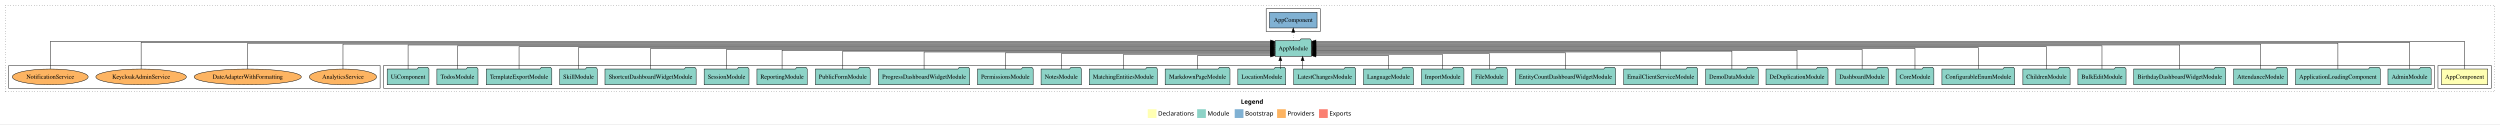
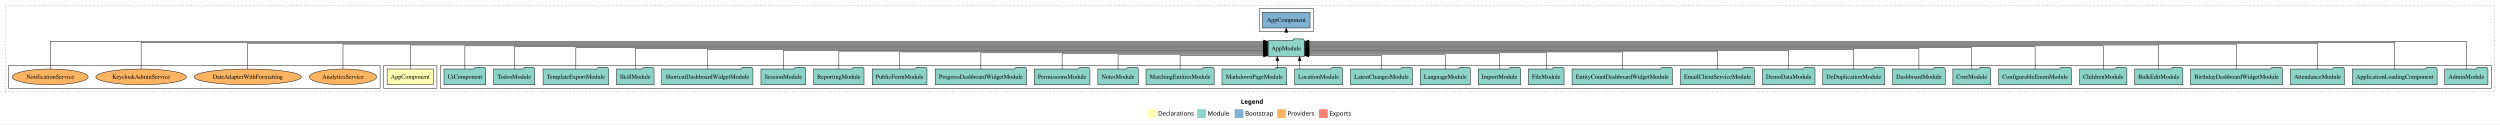
<svg xmlns="http://www.w3.org/2000/svg" width="5722pt" height="284pt" viewBox="0.00 0.00 5722.00 284.00">
  <g id="graph0" class="graph" transform="scale(1 1) rotate(0) translate(4 280)">
    <polygon fill="white" stroke="transparent" points="-4,4 -4,-280 5718,-280 5718,4 -4,4" />
    <text text-anchor="start" x="2836.01" y="-42.4" font-family="Times-12" font-weight="bold" font-size="14.00">Legend</text>
    <polygon fill="#ffffb3" stroke="transparent" points="2623,-10 2623,-30 2643,-30 2643,-10 2623,-10" />
    <text text-anchor="start" x="2646.63" y="-15.4" font-family="Times-12" font-size="14.00">  Declarations</text>
    <polygon fill="#8dd3c7" stroke="transparent" points="2736,-10 2736,-30 2756,-30 2756,-10 2736,-10" />
    <text text-anchor="start" x="2759.73" y="-15.4" font-family="Times-12" font-size="14.00">  Module</text>
    <polygon fill="#80b1d3" stroke="transparent" points="2822,-10 2822,-30 2842,-30 2842,-10 2822,-10" />
    <text text-anchor="start" x="2845.78" y="-15.4" font-family="Times-12" font-size="14.00">  Bootstrap</text>
    <polygon fill="#fdb462" stroke="transparent" points="2919,-10 2919,-30 2939,-30 2939,-10 2919,-10" />
    <text text-anchor="start" x="2942.67" y="-15.4" font-family="Times-12" font-size="14.00">  Providers</text>
    <polygon fill="#fb8072" stroke="transparent" points="3015,-10 3015,-30 3035,-30 3035,-10 3015,-10" />
    <text text-anchor="start" x="3038.73" y="-15.4" font-family="Times-12" font-size="14.00">  Exports</text>
    <g id="clust1" class="cluster">
      <polygon fill="none" stroke="black" stroke-dasharray="1,5" points="8,-70 8,-268 5706,-268 5706,-70 8,-70" />
    </g>
+     <g id="clust4" class="cluster">
+       <polygon fill="none" stroke="black" points="1004,-78 1004,-130 5698,-130 5698,-78 1004,-78" />
+     </g>
    <g id="clust2" class="cluster">
-       <polygon fill="none" stroke="black" points="5576,-78 5576,-130 5698,-130 5698,-78 5576,-78" />
-     </g>
-     <g id="clust4" class="cluster">
-       <polygon fill="none" stroke="black" points="874,-78 874,-130 5568,-130 5568,-78 874,-78" />
+       <polygon fill="none" stroke="black" points="874,-78 874,-130 996,-130 996,-78 874,-78" />
    </g>
    <g id="clust6" class="cluster">
-       <polygon fill="none" stroke="black" points="2894,-208 2894,-260 3018,-260 3018,-208 2894,-208" />
+       <polygon fill="none" stroke="black" points="2878,-208 2878,-260 3002,-260 3002,-208 2878,-208" />
    </g>
    <g id="clust7" class="cluster">
      <polygon fill="none" stroke="black" points="16,-78 16,-130 866,-130 866,-78 16,-78" />
    </g>
    <g id="node1" class="node">
-       <polygon fill="#ffffb3" stroke="black" points="5689.94,-122 5584.06,-122 5584.06,-86 5689.94,-86 5689.94,-122" />
-       <text text-anchor="middle" x="5637" y="-99.8" font-family="Times,serif" font-size="14.00">AppComponent</text>
+       <polygon fill="#ffffb3" stroke="black" points="987.94,-122 882.06,-122 882.06,-86 987.94,-86 987.94,-122" />
+       <text text-anchor="middle" x="935" y="-99.8" font-family="Times,serif" font-size="14.00">AppComponent</text>
    </g>
    <g id="node2" class="node">
-       <polygon fill="#8dd3c7" stroke="black" points="2997.66,-187 2994.66,-191 2973.66,-191 2970.66,-187 2914.34,-187 2914.34,-151 2997.66,-151 2997.66,-187" />
-       <text text-anchor="middle" x="2956" y="-164.8" font-family="Times,serif" font-size="14.00">AppModule</text>
+       <polygon fill="#8dd3c7" stroke="black" points="2981.66,-187 2978.66,-191 2957.66,-191 2954.66,-187 2898.34,-187 2898.34,-151 2981.66,-151 2981.66,-187" />
+       <text text-anchor="middle" x="2940" y="-164.8" font-family="Times,serif" font-size="14.00">AppModule</text>
    </g>
    <g id="edge1" class="edge">
-       <path fill="none" stroke="black" d="M5637,-122.38C5637,-146.28 5637,-185 5637,-185 5637,-185 3007.84,-185 3007.84,-185" />
-       <polygon fill="black" stroke="black" points="3007.84,-181.5 2997.84,-185 3007.84,-188.5 3007.84,-181.5" />
+       <path fill="none" stroke="black" d="M935,-122.04C935,-143.66 935,-177 935,-177 935,-177 2888.12,-177 2888.12,-177" />
+       <polygon fill="black" stroke="black" points="2888.12,-180.5 2898.12,-177 2888.12,-173.5 2888.12,-180.5" />
    </g>
    <g id="node34" class="node">
-       <polygon fill="#80b1d3" stroke="black" points="3010.44,-252 2901.56,-252 2901.56,-216 3010.44,-216 3010.44,-252" />
-       <text text-anchor="middle" x="2956" y="-229.8" font-family="Times,serif" font-size="14.00">AppComponent </text>
+       <polygon fill="#80b1d3" stroke="black" points="2994.44,-252 2885.56,-252 2885.56,-216 2994.44,-216 2994.44,-252" />
+       <text text-anchor="middle" x="2940" y="-229.8" font-family="Times,serif" font-size="14.00">AppComponent </text>
    </g>
    <g id="edge33" class="edge">
-       <path fill="none" stroke="black" stroke-dasharray="1,5" d="M2956,-187.11C2956,-187.11 2956,-205.99 2956,-205.99" />
-       <polygon fill="black" stroke="black" points="2952.5,-205.99 2956,-215.99 2959.5,-205.99 2952.5,-205.99" />
+       <path fill="none" stroke="black" stroke-dasharray="1,5" d="M2940,-187.11C2940,-187.11 2940,-205.99 2940,-205.99" />
+       <polygon fill="black" stroke="black" points="2936.5,-205.99 2940,-215.99 2943.5,-205.99 2936.5,-205.99" />
    </g>
    <g id="node3" class="node">
-       <polygon fill="#8dd3c7" stroke="black" points="5560.44,-122 5557.44,-126 5536.44,-126 5533.44,-122 5461.56,-122 5461.56,-86 5560.44,-86 5560.44,-122" />
-       <text text-anchor="middle" x="5511" y="-99.8" font-family="Times,serif" font-size="14.00">AdminModule</text>
+       <polygon fill="#8dd3c7" stroke="black" points="5690.44,-122 5687.44,-126 5666.44,-126 5663.44,-122 5591.56,-122 5591.56,-86 5690.44,-86 5690.44,-122" />
+       <text text-anchor="middle" x="5641" y="-99.8" font-family="Times,serif" font-size="14.00">AdminModule</text>
    </g>
    <g id="edge2" class="edge">
-       <path fill="none" stroke="black" d="M5511,-122.32C5511,-145.66 5511,-183 5511,-183 5511,-183 3007.69,-183 3007.69,-183" />
-       <polygon fill="black" stroke="black" points="3007.69,-179.5 2997.69,-183 3007.69,-186.5 3007.69,-179.5" />
+       <path fill="none" stroke="black" d="M5641,-122.38C5641,-146.28 5641,-185 5641,-185 5641,-185 2991.88,-185 2991.88,-185" />
+       <polygon fill="black" stroke="black" points="2991.88,-181.5 2981.88,-185 2991.88,-188.5 2991.88,-181.5" />
    </g>
    <g id="node4" class="node">
-       <polygon fill="#8dd3c7" stroke="black" points="5444.09,-122 5441.09,-126 5420.09,-126 5417.09,-122 5249.91,-122 5249.91,-86 5444.09,-86 5444.09,-122" />
-       <text text-anchor="middle" x="5347" y="-99.8" font-family="Times,serif" font-size="14.00">ApplicationLoadingComponent</text>
+       <polygon fill="#8dd3c7" stroke="black" points="5574.09,-122 5571.09,-126 5550.09,-126 5547.09,-122 5379.91,-122 5379.91,-86 5574.09,-86 5574.09,-122" />
+       <text text-anchor="middle" x="5477" y="-99.8" font-family="Times,serif" font-size="14.00">ApplicationLoadingComponent</text>
    </g>
    <g id="edge3" class="edge">
-       <path fill="none" stroke="black" d="M5347,-122.25C5347,-145.02 5347,-181 5347,-181 5347,-181 3007.75,-181 3007.75,-181" />
-       <polygon fill="black" stroke="black" points="3007.75,-177.5 2997.75,-181 3007.75,-184.5 3007.75,-177.5" />
+       <path fill="none" stroke="black" d="M5477,-122.32C5477,-145.66 5477,-183 5477,-183 5477,-183 2991.92,-183 2991.92,-183" />
+       <polygon fill="black" stroke="black" points="2991.92,-179.5 2981.92,-183 2991.92,-186.5 2991.92,-179.5" />
    </g>
    <g id="node5" class="node">
-       <polygon fill="#8dd3c7" stroke="black" points="5231.8,-122 5228.8,-126 5207.8,-126 5204.8,-122 5108.2,-122 5108.2,-86 5231.8,-86 5231.8,-122" />
-       <text text-anchor="middle" x="5170" y="-99.8" font-family="Times,serif" font-size="14.00">AttendanceModule</text>
+       <polygon fill="#8dd3c7" stroke="black" points="5361.8,-122 5358.8,-126 5337.8,-126 5334.8,-122 5238.2,-122 5238.2,-86 5361.8,-86 5361.8,-122" />
+       <text text-anchor="middle" x="5300" y="-99.8" font-family="Times,serif" font-size="14.00">AttendanceModule</text>
    </g>
    <g id="edge4" class="edge">
-       <path fill="none" stroke="black" d="M5170,-122.16C5170,-144.35 5170,-179 5170,-179 5170,-179 3007.76,-179 3007.76,-179" />
-       <polygon fill="black" stroke="black" points="3007.76,-175.5 2997.76,-179 3007.76,-182.5 3007.76,-175.5" />
+       <path fill="none" stroke="black" d="M5300,-122.25C5300,-145.02 5300,-181 5300,-181 5300,-181 2991.71,-181 2991.71,-181" />
+       <polygon fill="black" stroke="black" points="2991.71,-177.5 2981.71,-181 2991.71,-184.5 2991.71,-177.5" />
    </g>
    <g id="node6" class="node">
-       <polygon fill="#8dd3c7" stroke="black" points="5090.39,-122 5087.39,-126 5066.39,-126 5063.39,-122 4879.61,-122 4879.61,-86 5090.39,-86 5090.39,-122" />
-       <text text-anchor="middle" x="4985" y="-99.8" font-family="Times,serif" font-size="14.00">BirthdayDashboardWidgetModule</text>
+       <polygon fill="#8dd3c7" stroke="black" points="5220.39,-122 5217.39,-126 5196.39,-126 5193.39,-122 5009.61,-122 5009.61,-86 5220.39,-86 5220.39,-122" />
+       <text text-anchor="middle" x="5115" y="-99.8" font-family="Times,serif" font-size="14.00">BirthdayDashboardWidgetModule</text>
    </g>
    <g id="edge5" class="edge">
-       <path fill="none" stroke="black" d="M4985,-122.04C4985,-143.66 4985,-177 4985,-177 4985,-177 3007.91,-177 3007.91,-177" />
-       <polygon fill="black" stroke="black" points="3007.91,-173.5 2997.91,-177 3007.91,-180.5 3007.91,-173.5" />
+       <path fill="none" stroke="black" d="M5115,-122.16C5115,-144.35 5115,-179 5115,-179 5115,-179 2991.99,-179 2991.99,-179" />
+       <polygon fill="black" stroke="black" points="2991.99,-175.5 2981.99,-179 2991.99,-182.5 2991.99,-175.5" />
    </g>
    <g id="node7" class="node">
-       <polygon fill="#8dd3c7" stroke="black" points="4862.11,-122 4859.11,-126 4838.11,-126 4835.11,-122 4751.89,-122 4751.89,-86 4862.11,-86 4862.11,-122" />
-       <text text-anchor="middle" x="4807" y="-99.8" font-family="Times,serif" font-size="14.00">BulkEditModule</text>
+       <polygon fill="#8dd3c7" stroke="black" points="4992.11,-122 4989.11,-126 4968.11,-126 4965.11,-122 4881.89,-122 4881.89,-86 4992.11,-86 4992.11,-122" />
+       <text text-anchor="middle" x="4937" y="-99.8" font-family="Times,serif" font-size="14.00">BulkEditModule</text>
    </g>
    <g id="edge6" class="edge">
-       <path fill="none" stroke="black" d="M4807,-122.28C4807,-143.32 4807,-175 4807,-175 4807,-175 3007.7,-175 3007.7,-175" />
-       <polygon fill="black" stroke="black" points="3007.7,-171.5 2997.7,-175 3007.7,-178.5 3007.7,-171.5" />
+       <path fill="none" stroke="black" d="M4937,-122.04C4937,-143.66 4937,-177 4937,-177 4937,-177 2991.71,-177 2991.71,-177" />
+       <polygon fill="black" stroke="black" points="2991.71,-173.5 2981.71,-177 2991.71,-180.5 2991.71,-173.5" />
    </g>
    <g id="node8" class="node">
-       <polygon fill="#8dd3c7" stroke="black" points="4734.04,-122 4731.04,-126 4710.04,-126 4707.04,-122 4625.96,-122 4625.96,-86 4734.04,-86 4734.04,-122" />
-       <text text-anchor="middle" x="4680" y="-99.8" font-family="Times,serif" font-size="14.00">ChildrenModule</text>
+       <polygon fill="#8dd3c7" stroke="black" points="4864.04,-122 4861.04,-126 4840.04,-126 4837.04,-122 4755.96,-122 4755.96,-86 4864.04,-86 4864.04,-122" />
+       <text text-anchor="middle" x="4810" y="-99.8" font-family="Times,serif" font-size="14.00">ChildrenModule</text>
    </g>
    <g id="edge7" class="edge">
-       <path fill="none" stroke="black" d="M4680,-122.13C4680,-142.57 4680,-173 4680,-173 4680,-173 3007.76,-173 3007.76,-173" />
-       <polygon fill="black" stroke="black" points="3007.76,-169.5 2997.76,-173 3007.76,-176.5 3007.76,-169.5" />
+       <path fill="none" stroke="black" d="M4810,-122.28C4810,-143.32 4810,-175 4810,-175 4810,-175 2991.68,-175 2991.68,-175" />
+       <polygon fill="black" stroke="black" points="2991.68,-171.5 2981.68,-175 2991.68,-178.5 2991.68,-171.5" />
    </g>
    <g id="node9" class="node">
-       <polygon fill="#8dd3c7" stroke="black" points="4607.36,-122 4604.36,-126 4583.36,-126 4580.36,-122 4440.64,-122 4440.64,-86 4607.36,-86 4607.36,-122" />
-       <text text-anchor="middle" x="4524" y="-99.8" font-family="Times,serif" font-size="14.00">ConfigurableEnumModule</text>
+       <polygon fill="#8dd3c7" stroke="black" points="4737.36,-122 4734.36,-126 4713.36,-126 4710.36,-122 4570.64,-122 4570.64,-86 4737.36,-86 4737.36,-122" />
+       <text text-anchor="middle" x="4654" y="-99.8" font-family="Times,serif" font-size="14.00">ConfigurableEnumModule</text>
    </g>
    <g id="edge8" class="edge">
-       <path fill="none" stroke="black" d="M4524,-122.31C4524,-142.15 4524,-171 4524,-171 4524,-171 3007.94,-171 3007.94,-171" />
-       <polygon fill="black" stroke="black" points="3007.94,-167.5 2997.94,-171 3007.94,-174.5 3007.94,-167.5" />
+       <path fill="none" stroke="black" d="M4654,-122.13C4654,-142.57 4654,-173 4654,-173 4654,-173 2991.94,-173 2991.94,-173" />
+       <polygon fill="black" stroke="black" points="2991.94,-169.5 2981.94,-173 2991.94,-176.5 2991.94,-169.5" />
    </g>
    <g id="node10" class="node">
-       <polygon fill="#8dd3c7" stroke="black" points="4422.26,-122 4419.26,-126 4398.26,-126 4395.26,-122 4335.74,-122 4335.74,-86 4422.26,-86 4422.26,-122" />
-       <text text-anchor="middle" x="4379" y="-99.8" font-family="Times,serif" font-size="14.00">CoreModule</text>
+       <polygon fill="#8dd3c7" stroke="black" points="4552.26,-122 4549.26,-126 4528.26,-126 4525.26,-122 4465.74,-122 4465.74,-86 4552.26,-86 4552.26,-122" />
+       <text text-anchor="middle" x="4509" y="-99.8" font-family="Times,serif" font-size="14.00">CoreModule</text>
    </g>
    <g id="edge9" class="edge">
-       <path fill="none" stroke="black" d="M4379,-122.11C4379,-141.34 4379,-169 4379,-169 4379,-169 3007.82,-169 3007.82,-169" />
-       <polygon fill="black" stroke="black" points="3007.82,-165.5 2997.82,-169 3007.82,-172.5 3007.82,-165.5" />
+       <path fill="none" stroke="black" d="M4509,-122.31C4509,-142.15 4509,-171 4509,-171 4509,-171 2991.97,-171 2991.97,-171" />
+       <polygon fill="black" stroke="black" points="2991.97,-167.5 2981.97,-171 2991.97,-174.5 2991.97,-167.5" />
    </g>
    <g id="node11" class="node">
-       <polygon fill="#8dd3c7" stroke="black" points="4318.19,-122 4315.19,-126 4294.19,-126 4291.19,-122 4197.81,-122 4197.81,-86 4318.19,-86 4318.19,-122" />
-       <text text-anchor="middle" x="4258" y="-99.8" font-family="Times,serif" font-size="14.00">DashboardModule</text>
+       <polygon fill="#8dd3c7" stroke="black" points="4448.19,-122 4445.19,-126 4424.19,-126 4421.19,-122 4327.81,-122 4327.81,-86 4448.19,-86 4448.19,-122" />
+       <text text-anchor="middle" x="4388" y="-99.8" font-family="Times,serif" font-size="14.00">DashboardModule</text>
    </g>
    <g id="edge10" class="edge">
-       <path fill="none" stroke="black" d="M4258,-122.22C4258,-140.83 4258,-167 4258,-167 4258,-167 3007.85,-167 3007.85,-167" />
-       <polygon fill="black" stroke="black" points="3007.85,-163.5 2997.85,-167 3007.85,-170.5 3007.85,-163.5" />
+       <path fill="none" stroke="black" d="M4388,-122.11C4388,-141.34 4388,-169 4388,-169 4388,-169 2991.77,-169 2991.77,-169" />
+       <polygon fill="black" stroke="black" points="2991.77,-165.5 2981.77,-169 2991.77,-172.5 2991.77,-165.5" />
    </g>
    <g id="node12" class="node">
-       <polygon fill="#8dd3c7" stroke="black" points="4179.97,-122 4176.97,-126 4155.97,-126 4152.97,-122 4038.03,-122 4038.03,-86 4179.97,-86 4179.97,-122" />
-       <text text-anchor="middle" x="4109" y="-99.8" font-family="Times,serif" font-size="14.00">DeDuplicationModule</text>
+       <polygon fill="#8dd3c7" stroke="black" points="4309.97,-122 4306.97,-126 4285.97,-126 4282.97,-122 4168.03,-122 4168.03,-86 4309.97,-86 4309.97,-122" />
+       <text text-anchor="middle" x="4239" y="-99.8" font-family="Times,serif" font-size="14.00">DeDuplicationModule</text>
    </g>
    <g id="edge11" class="edge">
-       <path fill="none" stroke="black" d="M4109,-122.3C4109,-140.27 4109,-165 4109,-165 4109,-165 3007.72,-165 3007.72,-165" />
-       <polygon fill="black" stroke="black" points="3007.72,-161.5 2997.72,-165 3007.72,-168.5 3007.72,-161.5" />
+       <path fill="none" stroke="black" d="M4239,-122.22C4239,-140.83 4239,-167 4239,-167 4239,-167 2991.75,-167 2991.75,-167" />
+       <polygon fill="black" stroke="black" points="2991.75,-163.5 2981.75,-167 2991.75,-170.5 2991.75,-163.5" />
    </g>
    <g id="node13" class="node">
-       <polygon fill="#8dd3c7" stroke="black" points="4020.19,-122 4017.19,-126 3996.19,-126 3993.19,-122 3899.81,-122 3899.81,-86 4020.19,-86 4020.19,-122" />
-       <text text-anchor="middle" x="3960" y="-99.8" font-family="Times,serif" font-size="14.00">DemoDataModule</text>
+       <polygon fill="#8dd3c7" stroke="black" points="4150.19,-122 4147.19,-126 4126.19,-126 4123.19,-122 4029.81,-122 4029.81,-86 4150.19,-86 4150.19,-122" />
+       <text text-anchor="middle" x="4090" y="-99.8" font-family="Times,serif" font-size="14.00">DemoDataModule</text>
    </g>
    <g id="edge12" class="edge">
-       <path fill="none" stroke="black" d="M3960,-122.02C3960,-139.37 3960,-163 3960,-163 3960,-163 3007.86,-163 3007.86,-163" />
-       <polygon fill="black" stroke="black" points="3007.86,-159.5 2997.86,-163 3007.86,-166.5 3007.86,-159.5" />
+       <path fill="none" stroke="black" d="M4090,-122.3C4090,-140.27 4090,-165 4090,-165 4090,-165 2991.95,-165 2991.95,-165" />
+       <polygon fill="black" stroke="black" points="2991.95,-161.5 2981.95,-165 2991.95,-168.5 2991.95,-161.5" />
    </g>
    <g id="node14" class="node">
-       <polygon fill="#8dd3c7" stroke="black" points="3881.69,-122 3878.69,-126 3857.69,-126 3854.69,-122 3712.31,-122 3712.31,-86 3881.69,-86 3881.69,-122" />
-       <text text-anchor="middle" x="3797" y="-99.8" font-family="Times,serif" font-size="14.00">EmailClientServiceModule</text>
+       <polygon fill="#8dd3c7" stroke="black" points="4011.69,-122 4008.69,-126 3987.69,-126 3984.69,-122 3842.31,-122 3842.31,-86 4011.69,-86 4011.69,-122" />
+       <text text-anchor="middle" x="3927" y="-99.8" font-family="Times,serif" font-size="14.00">EmailClientServiceModule</text>
    </g>
    <g id="edge13" class="edge">
-       <path fill="none" stroke="black" d="M3797,-122.04C3797,-138.73 3797,-161 3797,-161 3797,-161 3007.71,-161 3007.71,-161" />
-       <polygon fill="black" stroke="black" points="3007.71,-157.5 2997.71,-161 3007.71,-164.5 3007.71,-157.5" />
+       <path fill="none" stroke="black" d="M3927,-122.02C3927,-139.37 3927,-163 3927,-163 3927,-163 2991.78,-163 2991.78,-163" />
+       <polygon fill="black" stroke="black" points="2991.78,-159.5 2981.78,-163 2991.78,-166.5 2991.78,-159.5" />
    </g>
    <g id="node15" class="node">
-       <polygon fill="#8dd3c7" stroke="black" points="3693.85,-122 3690.85,-126 3669.85,-126 3666.85,-122 3464.15,-122 3464.15,-86 3693.85,-86 3693.85,-122" />
-       <text text-anchor="middle" x="3579" y="-99.8" font-family="Times,serif" font-size="14.00">EntityCountDashboardWidgetModule</text>
+       <polygon fill="#8dd3c7" stroke="black" points="3823.85,-122 3820.85,-126 3799.85,-126 3796.85,-122 3594.15,-122 3594.15,-86 3823.85,-86 3823.85,-122" />
+       <text text-anchor="middle" x="3709" y="-99.8" font-family="Times,serif" font-size="14.00">EntityCountDashboardWidgetModule</text>
    </g>
    <g id="edge14" class="edge">
-       <path fill="none" stroke="black" d="M3579,-122.01C3579,-138.05 3579,-159 3579,-159 3579,-159 3007.84,-159 3007.84,-159" />
-       <polygon fill="black" stroke="black" points="3007.84,-155.5 2997.84,-159 3007.84,-162.5 3007.84,-155.5" />
+       <path fill="none" stroke="black" d="M3709,-122.04C3709,-138.73 3709,-161 3709,-161 3709,-161 2991.89,-161 2991.89,-161" />
+       <polygon fill="black" stroke="black" points="2991.89,-157.5 2981.89,-161 2991.89,-164.5 2991.89,-157.5" />
    </g>
    <g id="node16" class="node">
-       <polygon fill="#8dd3c7" stroke="black" points="3445.83,-122 3442.83,-126 3421.83,-126 3418.83,-122 3364.17,-122 3364.17,-86 3445.83,-86 3445.83,-122" />
-       <text text-anchor="middle" x="3405" y="-99.8" font-family="Times,serif" font-size="14.00">FileModule</text>
+       <polygon fill="#8dd3c7" stroke="black" points="3575.83,-122 3572.83,-126 3551.83,-126 3548.83,-122 3494.17,-122 3494.17,-86 3575.83,-86 3575.83,-122" />
+       <text text-anchor="middle" x="3535" y="-99.8" font-family="Times,serif" font-size="14.00">FileModule</text>
    </g>
    <g id="edge15" class="edge">
-       <path fill="none" stroke="black" d="M3405,-122.24C3405,-137.57 3405,-157 3405,-157 3405,-157 3007.84,-157 3007.84,-157" />
-       <polygon fill="black" stroke="black" points="3007.84,-153.5 2997.84,-157 3007.84,-160.5 3007.84,-153.5" />
+       <path fill="none" stroke="black" d="M3535,-122.01C3535,-138.05 3535,-159 3535,-159 3535,-159 2991.84,-159 2991.84,-159" />
+       <polygon fill="black" stroke="black" points="2991.84,-155.5 2981.84,-159 2991.84,-162.5 2991.84,-155.5" />
    </g>
    <g id="node17" class="node">
-       <polygon fill="#8dd3c7" stroke="black" points="3346.65,-122 3343.65,-126 3322.65,-126 3319.65,-122 3249.35,-122 3249.35,-86 3346.65,-86 3346.65,-122" />
-       <text text-anchor="middle" x="3298" y="-99.8" font-family="Times,serif" font-size="14.00">ImportModule</text>
+       <polygon fill="#8dd3c7" stroke="black" points="3476.65,-122 3473.65,-126 3452.65,-126 3449.65,-122 3379.35,-122 3379.35,-86 3476.65,-86 3476.65,-122" />
+       <text text-anchor="middle" x="3428" y="-99.8" font-family="Times,serif" font-size="14.00">ImportModule</text>
    </g>
    <g id="edge16" class="edge">
-       <path fill="none" stroke="black" d="M3298,-122.12C3298,-136.78 3298,-155 3298,-155 3298,-155 3007.94,-155 3007.94,-155" />
-       <polygon fill="black" stroke="black" points="3007.94,-151.5 2997.94,-155 3007.94,-158.5 3007.94,-151.5" />
+       <path fill="none" stroke="black" d="M3428,-122.24C3428,-137.57 3428,-157 3428,-157 3428,-157 2992.03,-157 2992.03,-157" />
+       <polygon fill="black" stroke="black" points="2992.03,-153.5 2982.03,-157 2992.03,-160.5 2992.03,-153.5" />
    </g>
    <g id="node18" class="node">
-       <polygon fill="#8dd3c7" stroke="black" points="3231.25,-122 3228.25,-126 3207.25,-126 3204.25,-122 3116.75,-122 3116.75,-86 3231.25,-86 3231.25,-122" />
-       <text text-anchor="middle" x="3174" y="-99.8" font-family="Times,serif" font-size="14.00">LanguageModule</text>
+       <polygon fill="#8dd3c7" stroke="black" points="3361.25,-122 3358.25,-126 3337.25,-126 3334.25,-122 3246.75,-122 3246.75,-86 3361.25,-86 3361.25,-122" />
+       <text text-anchor="middle" x="3304" y="-99.8" font-family="Times,serif" font-size="14.00">LanguageModule</text>
    </g>
    <g id="edge17" class="edge">
-       <path fill="none" stroke="black" d="M3174,-122.25C3174,-136.18 3174,-153 3174,-153 3174,-153 3007.77,-153 3007.77,-153" />
-       <polygon fill="black" stroke="black" points="3007.77,-149.5 2997.77,-153 3007.77,-156.5 3007.77,-149.5" />
+       <path fill="none" stroke="black" d="M3304,-122.12C3304,-136.78 3304,-155 3304,-155 3304,-155 2991.76,-155 2991.76,-155" />
+       <polygon fill="black" stroke="black" points="2991.76,-151.5 2981.76,-155 2991.76,-158.5 2991.76,-151.5" />
    </g>
    <g id="node19" class="node">
-       <polygon fill="#8dd3c7" stroke="black" points="3098.97,-122 3095.97,-126 3074.97,-126 3071.97,-122 2957.03,-122 2957.03,-86 3098.97,-86 3098.97,-122" />
-       <text text-anchor="middle" x="3028" y="-99.8" font-family="Times,serif" font-size="14.00">LatestChangesModule</text>
+       <polygon fill="#8dd3c7" stroke="black" points="3228.97,-122 3225.97,-126 3204.97,-126 3201.97,-122 3087.03,-122 3087.03,-86 3228.97,-86 3228.97,-122" />
+       <text text-anchor="middle" x="3158" y="-99.8" font-family="Times,serif" font-size="14.00">LatestChangesModule</text>
    </g>
    <g id="edge18" class="edge">
-       <path fill="none" stroke="black" d="M2977.42,-122.11C2977.42,-122.11 2977.42,-140.99 2977.42,-140.99" />
-       <polygon fill="black" stroke="black" points="2973.92,-140.99 2977.42,-150.99 2980.92,-140.99 2973.92,-140.99" />
+       <path fill="none" stroke="black" d="M3158,-122.25C3158,-136.18 3158,-153 3158,-153 3158,-153 2991.77,-153 2991.77,-153" />
+       <polygon fill="black" stroke="black" points="2991.77,-149.5 2981.77,-153 2991.77,-156.5 2991.77,-149.5" />
    </g>
    <g id="node20" class="node">
-       <polygon fill="#8dd3c7" stroke="black" points="2938.81,-122 2935.81,-126 2914.81,-126 2911.81,-122 2829.19,-122 2829.19,-86 2938.81,-86 2938.81,-122" />
-       <text text-anchor="middle" x="2884" y="-99.8" font-family="Times,serif" font-size="14.00">LocationModule</text>
+       <polygon fill="#8dd3c7" stroke="black" points="3068.81,-122 3065.81,-126 3044.81,-126 3041.81,-122 2959.19,-122 2959.19,-86 3068.81,-86 3068.81,-122" />
+       <text text-anchor="middle" x="3014" y="-99.8" font-family="Times,serif" font-size="14.00">LocationModule</text>
    </g>
    <g id="edge19" class="edge">
-       <path fill="none" stroke="black" d="M2926.41,-122.11C2926.41,-122.11 2926.41,-140.99 2926.41,-140.99" />
-       <polygon fill="black" stroke="black" points="2922.91,-140.99 2926.41,-150.99 2929.91,-140.99 2922.91,-140.99" />
+       <path fill="none" stroke="black" d="M2970.59,-122.11C2970.59,-122.11 2970.59,-140.99 2970.59,-140.99" />
+       <polygon fill="black" stroke="black" points="2967.09,-140.99 2970.59,-150.99 2974.09,-140.99 2967.09,-140.99" />
    </g>
    <g id="node21" class="node">
-       <polygon fill="#8dd3c7" stroke="black" points="2811.19,-122 2808.19,-126 2787.19,-126 2784.19,-122 2662.81,-122 2662.81,-86 2811.19,-86 2811.19,-122" />
-       <text text-anchor="middle" x="2737" y="-99.8" font-family="Times,serif" font-size="14.00">MarkdownPageModule</text>
+       <polygon fill="#8dd3c7" stroke="black" points="2941.19,-122 2938.19,-126 2917.19,-126 2914.19,-122 2792.81,-122 2792.81,-86 2941.19,-86 2941.19,-122" />
+       <text text-anchor="middle" x="2867" y="-99.8" font-family="Times,serif" font-size="14.00">MarkdownPageModule</text>
    </g>
    <g id="edge20" class="edge">
-       <path fill="none" stroke="black" d="M2737,-122.25C2737,-136.18 2737,-153 2737,-153 2737,-153 2904.29,-153 2904.29,-153" />
-       <polygon fill="black" stroke="black" points="2904.29,-156.5 2914.29,-153 2904.29,-149.5 2904.29,-156.5" />
+       <path fill="none" stroke="black" d="M2919.63,-122.11C2919.63,-122.11 2919.63,-140.99 2919.63,-140.99" />
+       <polygon fill="black" stroke="black" points="2916.13,-140.99 2919.63,-150.99 2923.13,-140.99 2916.13,-140.99" />
    </g>
    <g id="node22" class="node">
-       <polygon fill="#8dd3c7" stroke="black" points="2644.98,-122 2641.98,-126 2620.98,-126 2617.98,-122 2489.02,-122 2489.02,-86 2644.98,-86 2644.98,-122" />
-       <text text-anchor="middle" x="2567" y="-99.8" font-family="Times,serif" font-size="14.00">MatchingEntitiesModule</text>
+       <polygon fill="#8dd3c7" stroke="black" points="2774.98,-122 2771.98,-126 2750.98,-126 2747.98,-122 2619.02,-122 2619.02,-86 2774.98,-86 2774.98,-122" />
+       <text text-anchor="middle" x="2697" y="-99.8" font-family="Times,serif" font-size="14.00">MatchingEntitiesModule</text>
    </g>
    <g id="edge21" class="edge">
-       <path fill="none" stroke="black" d="M2567,-122.12C2567,-136.78 2567,-155 2567,-155 2567,-155 2904,-155 2904,-155" />
-       <polygon fill="black" stroke="black" points="2904,-158.5 2914,-155 2904,-151.5 2904,-158.5" />
+       <path fill="none" stroke="black" d="M2697,-122.25C2697,-136.18 2697,-153 2697,-153 2697,-153 2888.23,-153 2888.23,-153" />
+       <polygon fill="black" stroke="black" points="2888.23,-156.5 2898.23,-153 2888.23,-149.5 2888.23,-156.5" />
    </g>
    <g id="node23" class="node">
-       <polygon fill="#8dd3c7" stroke="black" points="2471.21,-122 2468.21,-126 2447.21,-126 2444.21,-122 2378.79,-122 2378.79,-86 2471.21,-86 2471.21,-122" />
-       <text text-anchor="middle" x="2425" y="-99.8" font-family="Times,serif" font-size="14.00">NotesModule</text>
+       <polygon fill="#8dd3c7" stroke="black" points="2601.21,-122 2598.21,-126 2577.21,-126 2574.21,-122 2508.79,-122 2508.79,-86 2601.21,-86 2601.21,-122" />
+       <text text-anchor="middle" x="2555" y="-99.8" font-family="Times,serif" font-size="14.00">NotesModule</text>
    </g>
    <g id="edge22" class="edge">
-       <path fill="none" stroke="black" d="M2425,-122.24C2425,-137.57 2425,-157 2425,-157 2425,-157 2904.33,-157 2904.33,-157" />
-       <polygon fill="black" stroke="black" points="2904.33,-160.5 2914.33,-157 2904.33,-153.5 2904.33,-160.5" />
+       <path fill="none" stroke="black" d="M2555,-122.12C2555,-136.78 2555,-155 2555,-155 2555,-155 2888.07,-155 2888.07,-155" />
+       <polygon fill="black" stroke="black" points="2888.07,-158.5 2898.07,-155 2888.07,-151.5 2888.07,-158.5" />
    </g>
    <g id="node24" class="node">
-       <polygon fill="#8dd3c7" stroke="black" points="2360.71,-122 2357.71,-126 2336.71,-126 2333.71,-122 2233.29,-122 2233.29,-86 2360.71,-86 2360.71,-122" />
-       <text text-anchor="middle" x="2297" y="-99.8" font-family="Times,serif" font-size="14.00">PermissionsModule</text>
+       <polygon fill="#8dd3c7" stroke="black" points="2490.71,-122 2487.71,-126 2466.71,-126 2463.71,-122 2363.29,-122 2363.29,-86 2490.71,-86 2490.71,-122" />
+       <text text-anchor="middle" x="2427" y="-99.8" font-family="Times,serif" font-size="14.00">PermissionsModule</text>
    </g>
    <g id="edge23" class="edge">
-       <path fill="none" stroke="black" d="M2297,-122.01C2297,-138.05 2297,-159 2297,-159 2297,-159 2904.28,-159 2904.28,-159" />
-       <polygon fill="black" stroke="black" points="2904.28,-162.5 2914.28,-159 2904.28,-155.5 2904.28,-162.5" />
+       <path fill="none" stroke="black" d="M2427,-122.24C2427,-137.57 2427,-157 2427,-157 2427,-157 2888.02,-157 2888.02,-157" />
+       <polygon fill="black" stroke="black" points="2888.02,-160.5 2898.02,-157 2888.02,-153.5 2888.02,-160.5" />
    </g>
    <g id="node25" class="node">
-       <polygon fill="#8dd3c7" stroke="black" points="2215.61,-122 2212.61,-126 2191.61,-126 2188.61,-122 2006.39,-122 2006.39,-86 2215.61,-86 2215.61,-122" />
-       <text text-anchor="middle" x="2111" y="-99.8" font-family="Times,serif" font-size="14.00">ProgressDashboardWidgetModule</text>
+       <polygon fill="#8dd3c7" stroke="black" points="2345.61,-122 2342.61,-126 2321.61,-126 2318.61,-122 2136.39,-122 2136.39,-86 2345.61,-86 2345.61,-122" />
+       <text text-anchor="middle" x="2241" y="-99.8" font-family="Times,serif" font-size="14.00">ProgressDashboardWidgetModule</text>
    </g>
    <g id="edge24" class="edge">
-       <path fill="none" stroke="black" d="M2111,-122.04C2111,-138.73 2111,-161 2111,-161 2111,-161 2904.1,-161 2904.1,-161" />
-       <polygon fill="black" stroke="black" points="2904.1,-164.5 2914.1,-161 2904.1,-157.5 2904.1,-164.5" />
+       <path fill="none" stroke="black" d="M2241,-122.01C2241,-138.05 2241,-159 2241,-159 2241,-159 2888.11,-159 2888.11,-159" />
+       <polygon fill="black" stroke="black" points="2888.11,-162.5 2898.11,-159 2888.11,-155.5 2888.11,-162.5" />
    </g>
    <g id="node26" class="node">
-       <polygon fill="#8dd3c7" stroke="black" points="1987.66,-122 1984.66,-126 1963.66,-126 1960.66,-122 1862.34,-122 1862.34,-86 1987.66,-86 1987.66,-122" />
-       <text text-anchor="middle" x="1925" y="-99.8" font-family="Times,serif" font-size="14.00">PublicFormModule</text>
+       <polygon fill="#8dd3c7" stroke="black" points="2117.66,-122 2114.66,-126 2093.66,-126 2090.66,-122 1992.34,-122 1992.34,-86 2117.66,-86 2117.66,-122" />
+       <text text-anchor="middle" x="2055" y="-99.8" font-family="Times,serif" font-size="14.00">PublicFormModule</text>
    </g>
    <g id="edge25" class="edge">
-       <path fill="none" stroke="black" d="M1925,-122.02C1925,-139.37 1925,-163 1925,-163 1925,-163 2904.31,-163 2904.31,-163" />
-       <polygon fill="black" stroke="black" points="2904.31,-166.5 2914.31,-163 2904.31,-159.5 2904.31,-166.5" />
+       <path fill="none" stroke="black" d="M2055,-122.04C2055,-138.73 2055,-161 2055,-161 2055,-161 2888.21,-161 2888.21,-161" />
+       <polygon fill="black" stroke="black" points="2888.21,-164.5 2898.21,-161 2888.21,-157.5 2888.21,-164.5" />
    </g>
    <g id="node27" class="node">
-       <polygon fill="#8dd3c7" stroke="black" points="1843.54,-122 1840.54,-126 1819.54,-126 1816.54,-122 1728.46,-122 1728.46,-86 1843.54,-86 1843.54,-122" />
-       <text text-anchor="middle" x="1786" y="-99.8" font-family="Times,serif" font-size="14.00">ReportingModule</text>
+       <polygon fill="#8dd3c7" stroke="black" points="1973.54,-122 1970.54,-126 1949.54,-126 1946.54,-122 1858.46,-122 1858.46,-86 1973.54,-86 1973.54,-122" />
+       <text text-anchor="middle" x="1916" y="-99.8" font-family="Times,serif" font-size="14.00">ReportingModule</text>
    </g>
    <g id="edge26" class="edge">
-       <path fill="none" stroke="black" d="M1786,-122.3C1786,-140.27 1786,-165 1786,-165 1786,-165 2904.01,-165 2904.01,-165" />
-       <polygon fill="black" stroke="black" points="2904.01,-168.5 2914.01,-165 2904.01,-161.5 2904.01,-168.5" />
+       <path fill="none" stroke="black" d="M1916,-122.02C1916,-139.37 1916,-163 1916,-163 1916,-163 2888.27,-163 2888.27,-163" />
+       <polygon fill="black" stroke="black" points="2888.27,-166.5 2898.27,-163 2888.27,-159.5 2888.27,-166.5" />
    </g>
    <g id="node28" class="node">
-       <polygon fill="#8dd3c7" stroke="black" points="1710.33,-122 1707.33,-126 1686.33,-126 1683.33,-122 1607.67,-122 1607.67,-86 1710.33,-86 1710.33,-122" />
-       <text text-anchor="middle" x="1659" y="-99.8" font-family="Times,serif" font-size="14.00">SessionModule</text>
+       <polygon fill="#8dd3c7" stroke="black" points="1840.33,-122 1837.33,-126 1816.33,-126 1813.33,-122 1737.67,-122 1737.67,-86 1840.33,-86 1840.33,-122" />
+       <text text-anchor="middle" x="1789" y="-99.8" font-family="Times,serif" font-size="14.00">SessionModule</text>
    </g>
    <g id="edge27" class="edge">
-       <path fill="none" stroke="black" d="M1659,-122.22C1659,-140.83 1659,-167 1659,-167 1659,-167 2904.32,-167 2904.32,-167" />
-       <polygon fill="black" stroke="black" points="2904.32,-170.5 2914.32,-167 2904.32,-163.5 2904.32,-170.5" />
+       <path fill="none" stroke="black" d="M1789,-122.3C1789,-140.27 1789,-165 1789,-165 1789,-165 2888.01,-165 2888.01,-165" />
+       <polygon fill="black" stroke="black" points="2888.01,-168.5 2898.01,-165 2888.01,-161.5 2888.01,-168.5" />
    </g>
    <g id="node29" class="node">
-       <polygon fill="#8dd3c7" stroke="black" points="1589.34,-122 1586.34,-126 1565.34,-126 1562.34,-122 1380.66,-122 1380.66,-86 1589.34,-86 1589.34,-122" />
-       <text text-anchor="middle" x="1485" y="-99.8" font-family="Times,serif" font-size="14.00">ShortcutDashboardWidgetModule</text>
+       <polygon fill="#8dd3c7" stroke="black" points="1719.34,-122 1716.34,-126 1695.34,-126 1692.34,-122 1510.66,-122 1510.66,-86 1719.34,-86 1719.34,-122" />
+       <text text-anchor="middle" x="1615" y="-99.8" font-family="Times,serif" font-size="14.00">ShortcutDashboardWidgetModule</text>
    </g>
    <g id="edge28" class="edge">
-       <path fill="none" stroke="black" d="M1485,-122.11C1485,-141.34 1485,-169 1485,-169 1485,-169 2903.95,-169 2903.95,-169" />
-       <polygon fill="black" stroke="black" points="2903.95,-172.5 2913.95,-169 2903.95,-165.5 2903.95,-172.5" />
+       <path fill="none" stroke="black" d="M1615,-122.22C1615,-140.83 1615,-167 1615,-167 1615,-167 2888.16,-167 2888.16,-167" />
+       <polygon fill="black" stroke="black" points="2888.16,-170.5 2898.16,-167 2888.16,-163.5 2888.16,-170.5" />
    </g>
    <g id="node30" class="node">
-       <polygon fill="#8dd3c7" stroke="black" points="1363,-122 1360,-126 1339,-126 1336,-122 1277,-122 1277,-86 1363,-86 1363,-122" />
-       <text text-anchor="middle" x="1320" y="-99.8" font-family="Times,serif" font-size="14.00">SkillModule</text>
+       <polygon fill="#8dd3c7" stroke="black" points="1493,-122 1490,-126 1469,-126 1466,-122 1407,-122 1407,-86 1493,-86 1493,-122" />
+       <text text-anchor="middle" x="1450" y="-99.8" font-family="Times,serif" font-size="14.00">SkillModule</text>
    </g>
    <g id="edge29" class="edge">
-       <path fill="none" stroke="black" d="M1320,-122.31C1320,-142.15 1320,-171 1320,-171 1320,-171 2904.33,-171 2904.33,-171" />
-       <polygon fill="black" stroke="black" points="2904.33,-174.5 2914.33,-171 2904.33,-167.5 2904.33,-174.5" />
+       <path fill="none" stroke="black" d="M1450,-122.11C1450,-141.34 1450,-169 1450,-169 1450,-169 2888.2,-169 2888.2,-169" />
+       <polygon fill="black" stroke="black" points="2888.2,-172.5 2898.2,-169 2888.2,-165.5 2888.2,-172.5" />
    </g>
    <g id="node31" class="node">
-       <polygon fill="#8dd3c7" stroke="black" points="1259.02,-122 1256.02,-126 1235.02,-126 1232.02,-122 1108.98,-122 1108.98,-86 1259.02,-86 1259.02,-122" />
-       <text text-anchor="middle" x="1184" y="-99.8" font-family="Times,serif" font-size="14.00">TemplateExportModule</text>
+       <polygon fill="#8dd3c7" stroke="black" points="1389.02,-122 1386.02,-126 1365.02,-126 1362.02,-122 1238.98,-122 1238.98,-86 1389.02,-86 1389.02,-122" />
+       <text text-anchor="middle" x="1314" y="-99.8" font-family="Times,serif" font-size="14.00">TemplateExportModule</text>
    </g>
    <g id="edge30" class="edge">
-       <path fill="none" stroke="black" d="M1184,-122.13C1184,-142.57 1184,-173 1184,-173 1184,-173 2903.95,-173 2903.95,-173" />
-       <polygon fill="black" stroke="black" points="2903.95,-176.5 2913.95,-173 2903.95,-169.5 2903.95,-176.5" />
+       <path fill="none" stroke="black" d="M1314,-122.31C1314,-142.15 1314,-171 1314,-171 1314,-171 2888.17,-171 2888.17,-171" />
+       <polygon fill="black" stroke="black" points="2888.17,-174.5 2898.17,-171 2888.17,-167.5 2888.17,-174.5" />
    </g>
    <g id="node32" class="node">
-       <polygon fill="#8dd3c7" stroke="black" points="1090.05,-122 1087.05,-126 1066.05,-126 1063.05,-122 995.95,-122 995.95,-86 1090.05,-86 1090.05,-122" />
-       <text text-anchor="middle" x="1043" y="-99.8" font-family="Times,serif" font-size="14.00">TodosModule</text>
+       <polygon fill="#8dd3c7" stroke="black" points="1220.05,-122 1217.05,-126 1196.05,-126 1193.05,-122 1125.95,-122 1125.95,-86 1220.05,-86 1220.05,-122" />
+       <text text-anchor="middle" x="1173" y="-99.8" font-family="Times,serif" font-size="14.00">TodosModule</text>
    </g>
    <g id="edge31" class="edge">
-       <path fill="none" stroke="black" d="M1043,-122.28C1043,-143.32 1043,-175 1043,-175 1043,-175 2904.27,-175 2904.27,-175" />
-       <polygon fill="black" stroke="black" points="2904.27,-178.5 2914.27,-175 2904.27,-171.5 2904.27,-178.5" />
+       <path fill="none" stroke="black" d="M1173,-122.13C1173,-142.57 1173,-173 1173,-173 1173,-173 2888.06,-173 2888.06,-173" />
+       <polygon fill="black" stroke="black" points="2888.06,-176.5 2898.06,-173 2888.06,-169.5 2888.06,-176.5" />
    </g>
    <g id="node33" class="node">
-       <polygon fill="#8dd3c7" stroke="black" points="977.83,-122 974.83,-126 953.83,-126 950.83,-122 882.17,-122 882.17,-86 977.83,-86 977.83,-122" />
-       <text text-anchor="middle" x="930" y="-99.8" font-family="Times,serif" font-size="14.00">UiComponent</text>
+       <polygon fill="#8dd3c7" stroke="black" points="1107.83,-122 1104.83,-126 1083.83,-126 1080.83,-122 1012.17,-122 1012.17,-86 1107.83,-86 1107.83,-122" />
+       <text text-anchor="middle" x="1060" y="-99.8" font-family="Times,serif" font-size="14.00">UiComponent</text>
    </g>
    <g id="edge32" class="edge">
-       <path fill="none" stroke="black" d="M930,-122.04C930,-143.66 930,-177 930,-177 930,-177 2904.15,-177 2904.15,-177" />
-       <polygon fill="black" stroke="black" points="2904.15,-180.5 2914.15,-177 2904.15,-173.5 2904.15,-180.5" />
+       <path fill="none" stroke="black" d="M1060,-122.28C1060,-143.32 1060,-175 1060,-175 1060,-175 2888.1,-175 2888.1,-175" />
+       <polygon fill="black" stroke="black" points="2888.1,-178.5 2898.1,-175 2888.1,-171.5 2888.1,-178.5" />
    </g>
    <g id="node35" class="node">
      <ellipse fill="#fdb462" stroke="black" cx="781" cy="-104" rx="77" ry="18" />
      <text text-anchor="middle" x="781" y="-99.8" font-family="Times,serif" font-size="14.00">AnalyticsService</text>
    </g>
    <g id="edge34" class="edge">
-       <path fill="none" stroke="black" d="M781,-122.16C781,-144.35 781,-179 781,-179 781,-179 2904.01,-179 2904.01,-179" />
-       <polygon fill="black" stroke="black" points="2904.01,-182.5 2914.01,-179 2904.01,-175.5 2904.01,-182.5" />
+       <path fill="none" stroke="black" d="M781,-122.16C781,-144.35 781,-179 781,-179 781,-179 2888.32,-179 2888.32,-179" />
+       <polygon fill="black" stroke="black" points="2888.32,-182.5 2898.32,-179 2888.32,-175.5 2888.32,-182.5" />
    </g>
    <g id="node36" class="node">
      <ellipse fill="#fdb462" stroke="black" cx="563" cy="-104" rx="122.69" ry="18" />
      <text text-anchor="middle" x="563" y="-99.8" font-family="Times,serif" font-size="14.00">DateAdapterWithFormatting</text>
    </g>
    <g id="edge35" class="edge">
-       <path fill="none" stroke="black" d="M563,-122.25C563,-145.02 563,-181 563,-181 563,-181 2904.21,-181 2904.21,-181" />
-       <polygon fill="black" stroke="black" points="2904.21,-184.5 2914.21,-181 2904.21,-177.5 2904.21,-184.5" />
+       <path fill="none" stroke="black" d="M563,-122.25C563,-145.02 563,-181 563,-181 563,-181 2888.24,-181 2888.24,-181" />
+       <polygon fill="black" stroke="black" points="2888.24,-184.5 2898.24,-181 2888.24,-177.5 2888.24,-184.5" />
    </g>
    <g id="node37" class="node">
      <ellipse fill="#fdb462" stroke="black" cx="319" cy="-104" rx="103.63" ry="18" />
      <text text-anchor="middle" x="319" y="-99.8" font-family="Times,serif" font-size="14.00">KeycloakAdminService</text>
    </g>
    <g id="edge36" class="edge">
-       <path fill="none" stroke="black" d="M319,-122.32C319,-145.66 319,-183 319,-183 319,-183 2904.31,-183 2904.31,-183" />
-       <polygon fill="black" stroke="black" points="2904.31,-186.5 2914.31,-183 2904.31,-179.5 2904.31,-186.5" />
+       <path fill="none" stroke="black" d="M319,-122.32C319,-145.66 319,-183 319,-183 319,-183 2888.3,-183 2888.3,-183" />
+       <polygon fill="black" stroke="black" points="2888.3,-186.5 2898.3,-183 2888.3,-179.5 2888.3,-186.5" />
    </g>
    <g id="node38" class="node">
      <ellipse fill="#fdb462" stroke="black" cx="111" cy="-104" rx="86.81" ry="18" />
      <text text-anchor="middle" x="111" y="-99.8" font-family="Times,serif" font-size="14.00">NotificationService</text>
    </g>
    <g id="edge37" class="edge">
-       <path fill="none" stroke="black" d="M111,-122.38C111,-146.28 111,-185 111,-185 111,-185 2904.13,-185 2904.13,-185" />
-       <polygon fill="black" stroke="black" points="2904.13,-188.5 2914.13,-185 2904.13,-181.5 2904.13,-188.5" />
+       <path fill="none" stroke="black" d="M111,-122.38C111,-146.28 111,-185 111,-185 111,-185 2888.09,-185 2888.09,-185" />
+       <polygon fill="black" stroke="black" points="2888.09,-188.5 2898.09,-185 2888.09,-181.5 2888.09,-188.5" />
    </g>
  </g>
</svg>
